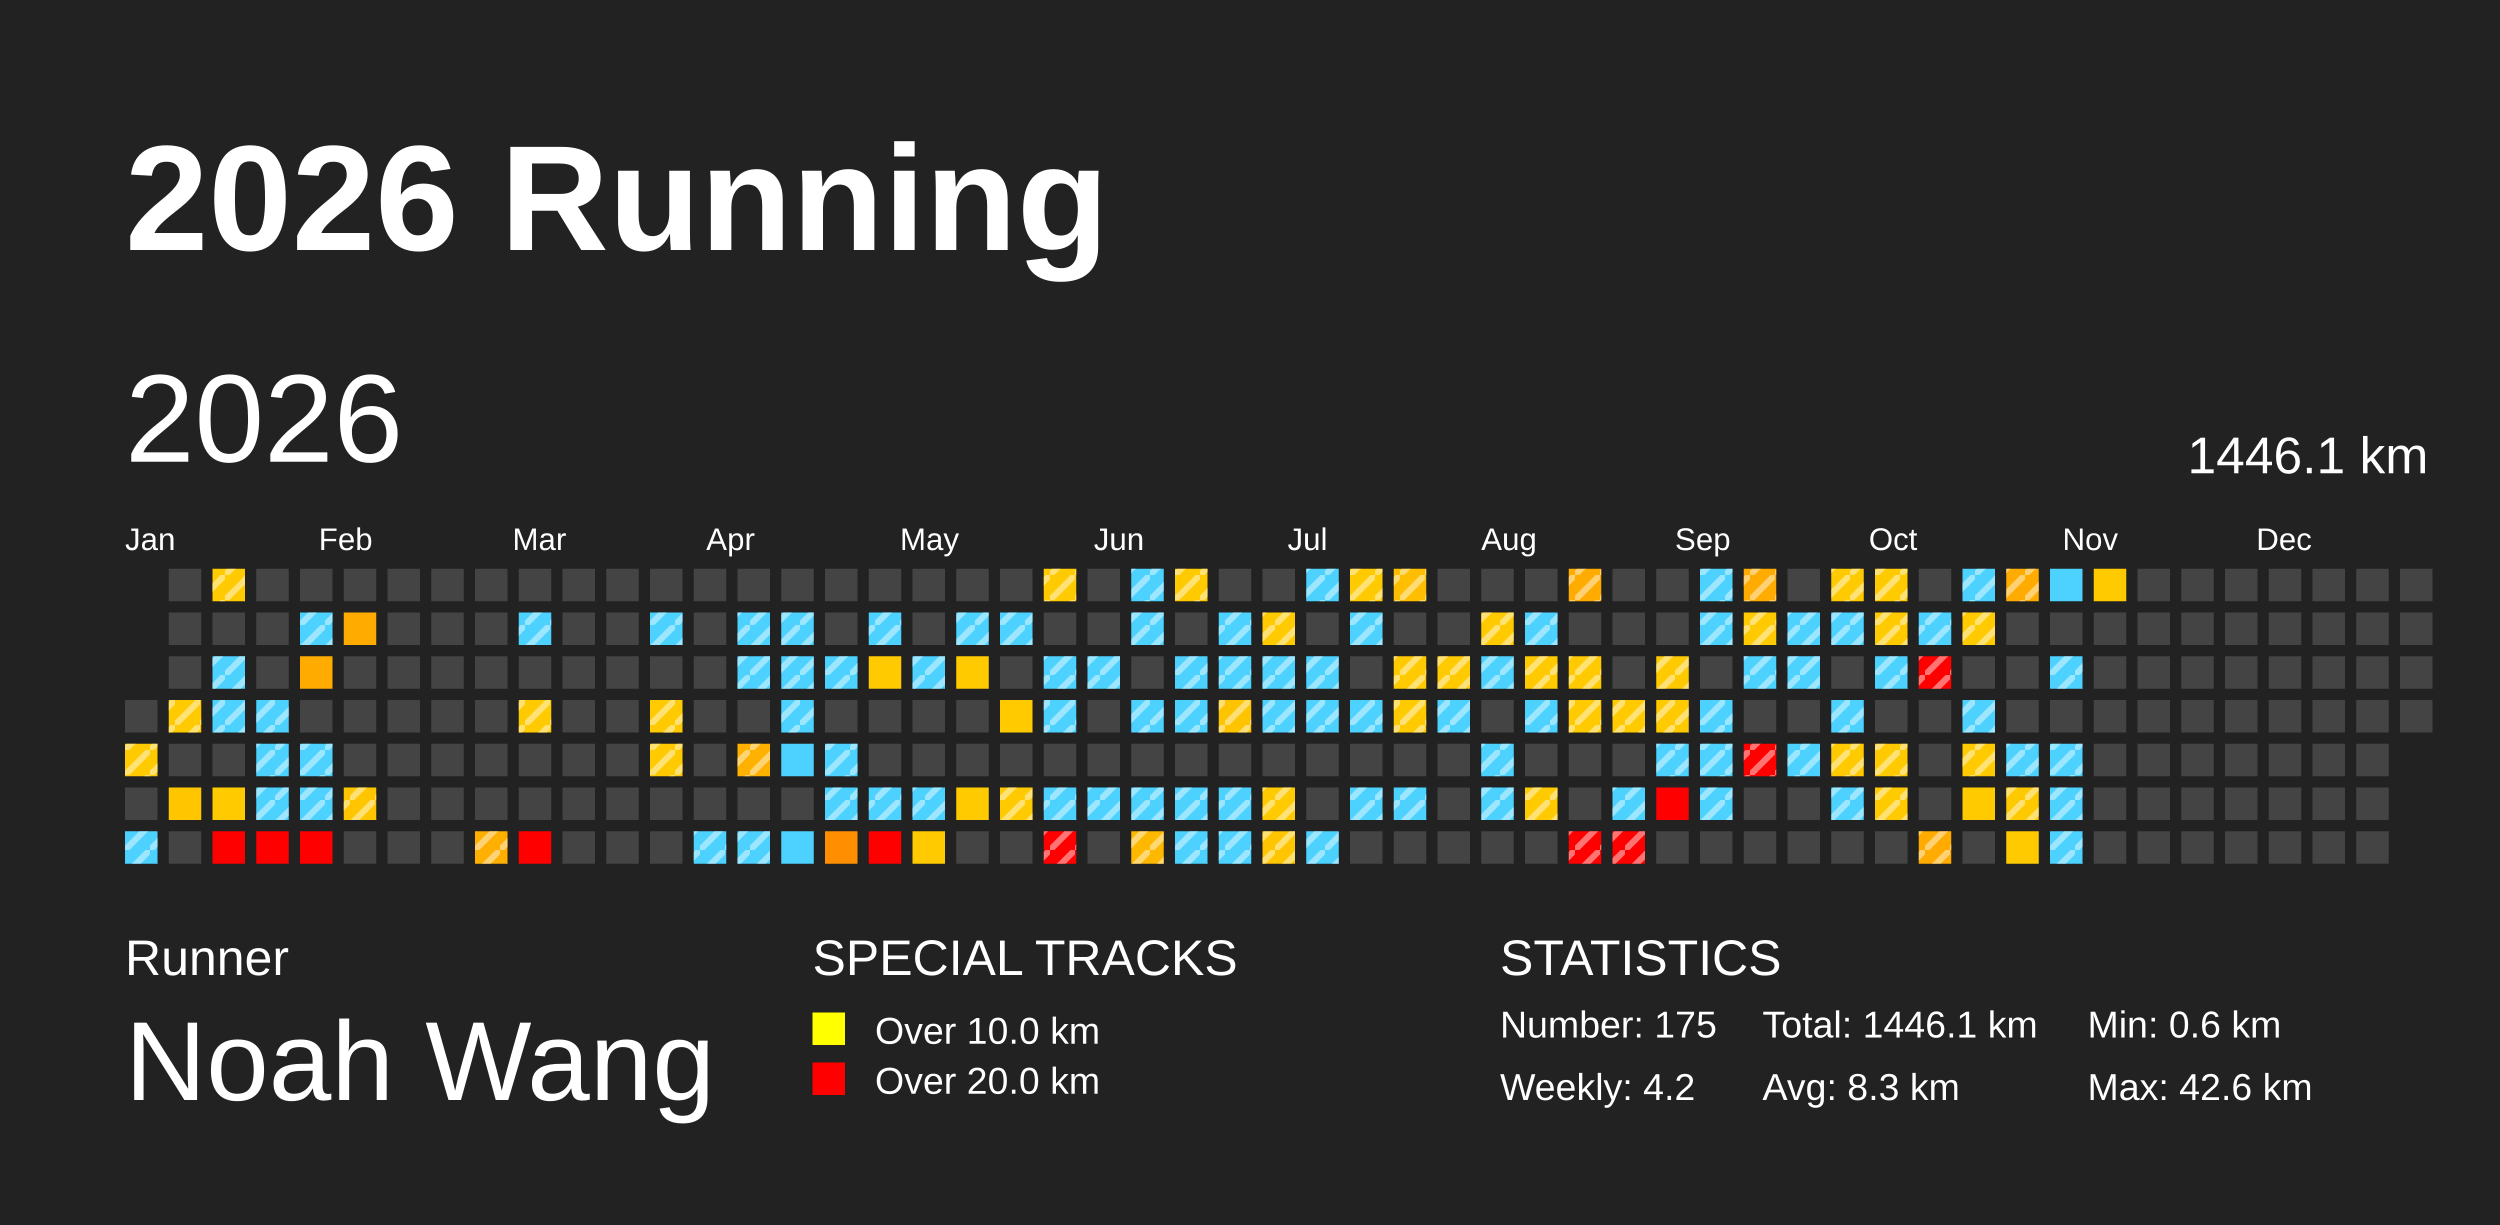
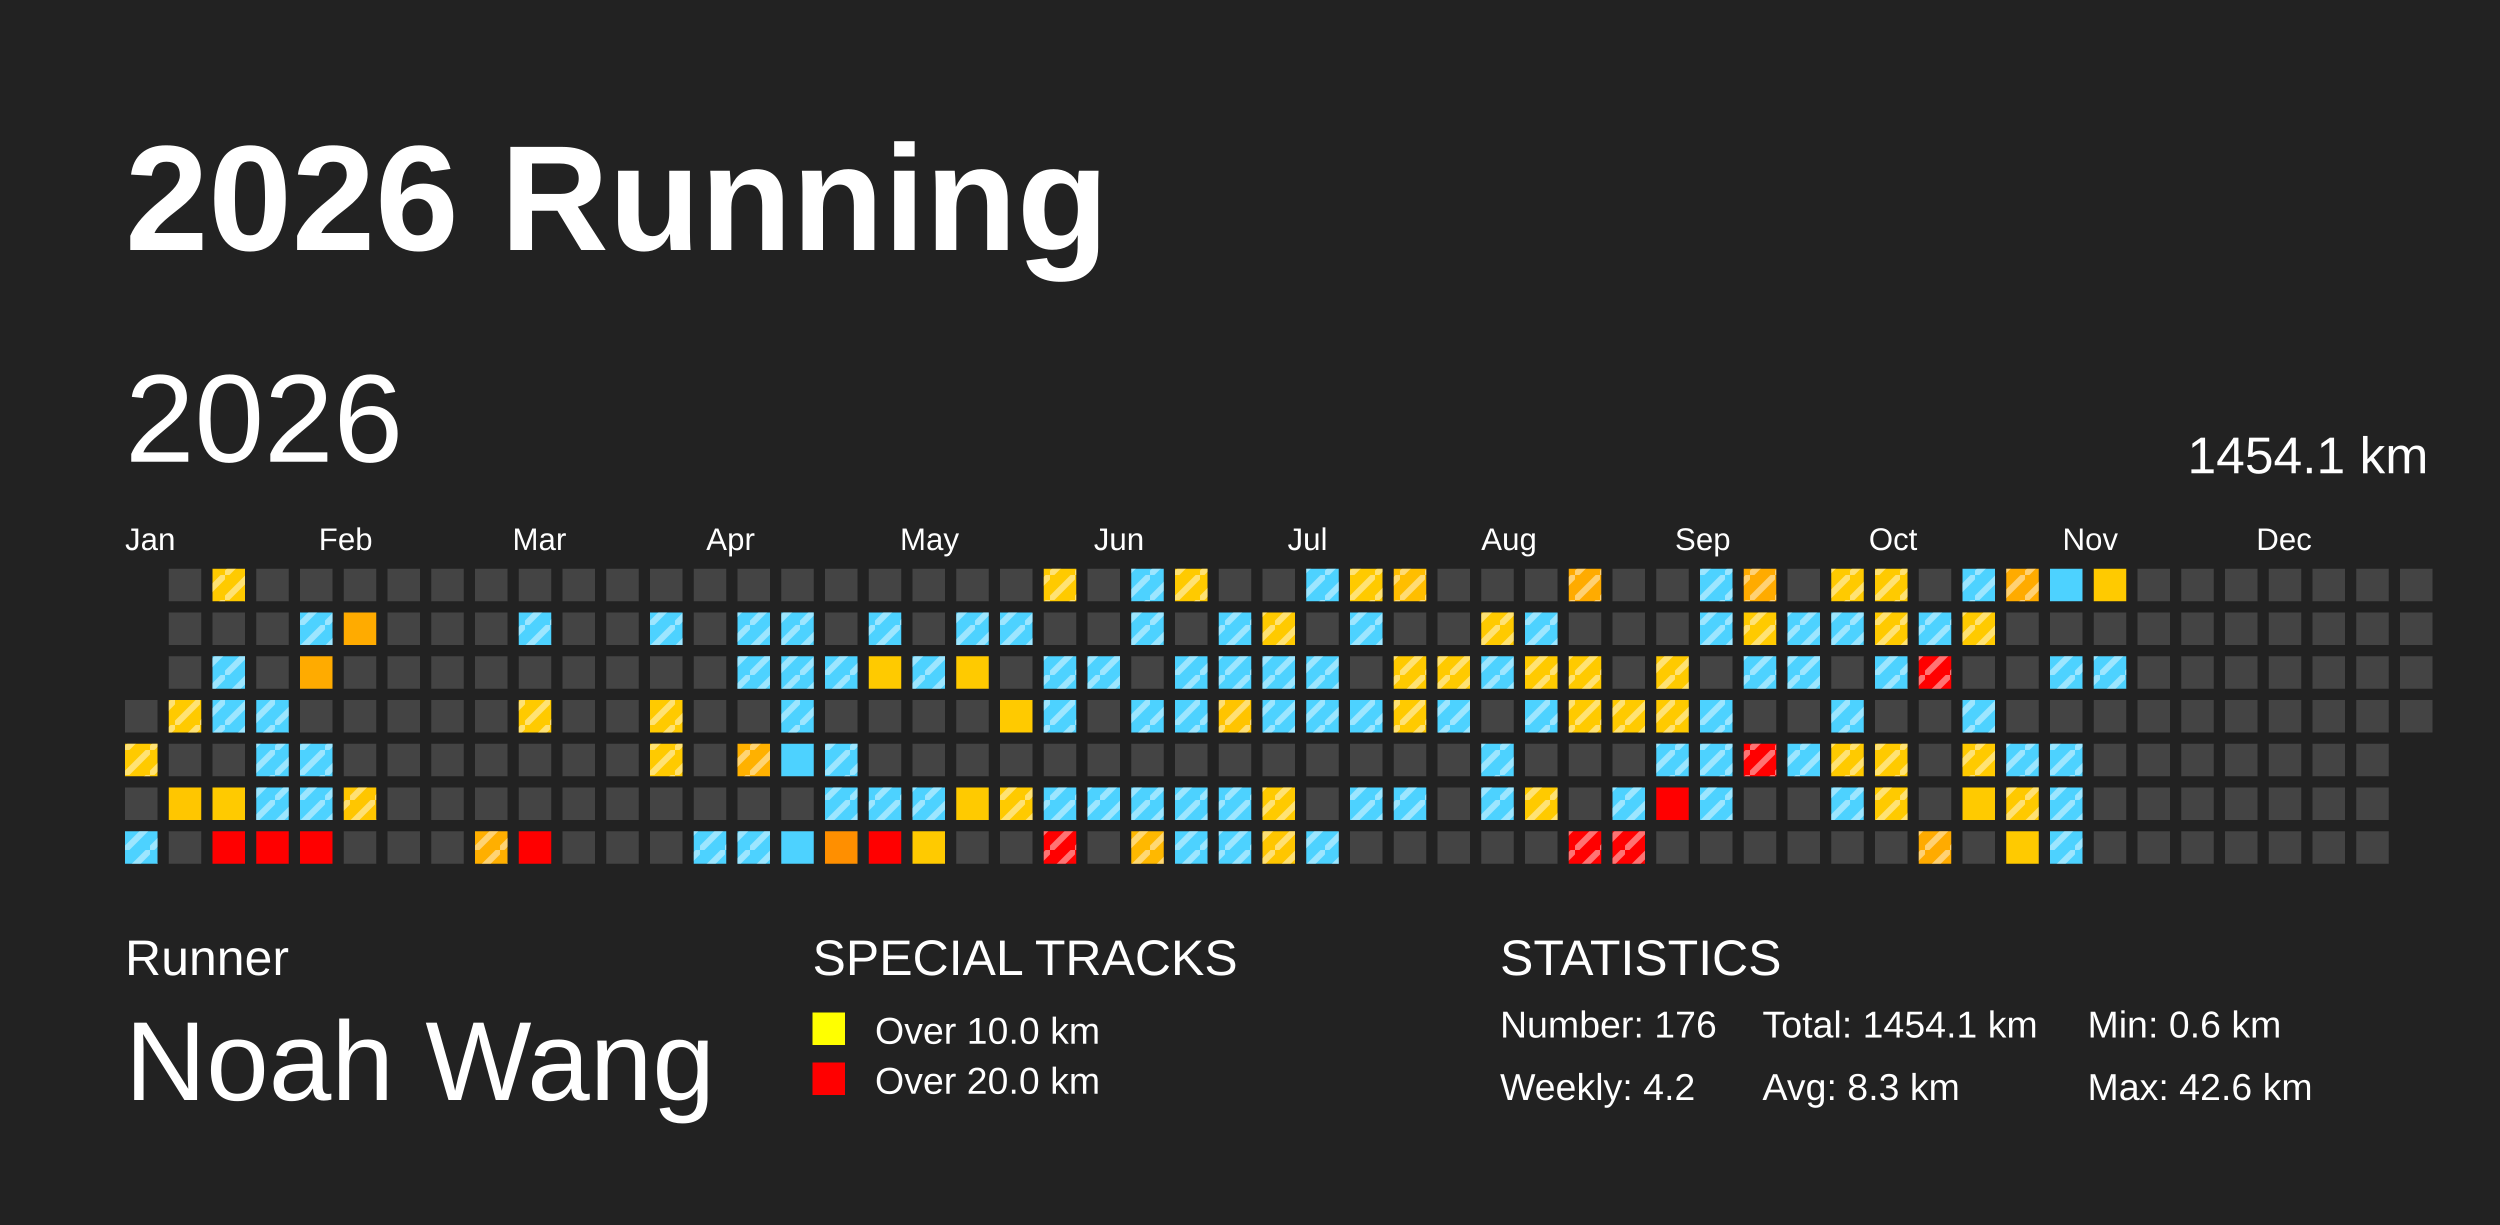
<svg xmlns="http://www.w3.org/2000/svg" baseProfile="full" height="98mm" version="1.1" viewBox="0,0,200,98" width="200mm">
  <defs>
    <pattern height="2" id="indoor-stripe" patternUnits="userSpaceOnUse" width="2">
      <line stroke="white" stroke-opacity="0.45" stroke-width="0.5" x1="0" x2="2" y1="2" y2="0" />
    </pattern>
  </defs>
  <rect fill="#222222" height="98" width="200" x="0" y="0" />
  <text fill="#FFFFFF" style="font-size:12px; font-family:Arial; font-weight:bold;" x="10" y="20">2026 Running</text>
  <text fill="#FFFFFF" style="font-size:4px; font-family:Arial" x="10" y="78">Runner</text>
  <text fill="#FFFFFF" style="font-size:9px; font-family:Arial" x="10" y="88">Noah Wang</text>
  <text fill="#FFFFFF" style="font-size:4px; font-family:Arial" x="65" y="78">SPECIAL TRACKS</text>
  <rect fill="yellow" height="2.6" width="2.6" x="65" y="81" />
  <text fill="#FFFFFF" style="font-size:3px; font-family:Arial" x="70" y="83.5">Over 10.0 km</text>
  <rect fill="red" height="2.6" width="2.6" x="65" y="85" />
  <text fill="#FFFFFF" style="font-size:3px; font-family:Arial" x="70" y="87.5">Over 20.0 km</text>
  <text fill="#FFFFFF" style="font-size:4px; font-family:Arial" x="120" y="78">STATISTICS</text>
-   <text fill="#FFFFFF" style="font-size:3px; font-family:Arial" x="120" y="83">Number: 175</text>
+   <text fill="#FFFFFF" style="font-size:3px; font-family:Arial" x="120" y="83">Number: 176</text>
  <text fill="#FFFFFF" style="font-size:3px; font-family:Arial" x="120" y="88">Weekly: 4.2</text>
-   <text fill="#FFFFFF" style="font-size:3px; font-family:Arial" x="141" y="83">Total: 1446.1 km</text>
+   <text fill="#FFFFFF" style="font-size:3px; font-family:Arial" x="141" y="83">Total: 1454.1 km</text>
  <text fill="#FFFFFF" style="font-size:3px; font-family:Arial" x="141" y="88">Avg: 8.3 km</text>
  <text fill="#FFFFFF" style="font-size:3px; font-family:Arial" x="167" y="83">Min: 0.6 km</text>
  <text fill="#FFFFFF" style="font-size:3px; font-family:Arial" x="167" y="88">Max: 42.6 km</text>
  <text dominant-baseline="hanging" fill="#FFFFFF" style="font-size:10.0px; font-family:Arial;" x="10" y="30">2026</text>
-   <text dominant-baseline="hanging" fill="#FFFFFF" style="font-size:4.125px; font-family:Arial;" x="175" y="35">1446.1 km</text>
+   <text dominant-baseline="hanging" fill="#FFFFFF" style="font-size:4.125px; font-family:Arial;" x="175" y="35">1454.1 km</text>
  <text fill="#FFFFFF" style="font-size:2.5px; font-family:Arial" x="10.0" y="44">Jan</text>
  <text fill="#FFFFFF" style="font-size:2.5px; font-family:Arial" x="25.5" y="44">Feb</text>
  <text fill="#FFFFFF" style="font-size:2.5px; font-family:Arial" x="41.0" y="44">Mar</text>
  <text fill="#FFFFFF" style="font-size:2.5px; font-family:Arial" x="56.5" y="44">Apr</text>
  <text fill="#FFFFFF" style="font-size:2.5px; font-family:Arial" x="72.0" y="44">May</text>
  <text fill="#FFFFFF" style="font-size:2.5px; font-family:Arial" x="87.5" y="44">Jun</text>
  <text fill="#FFFFFF" style="font-size:2.5px; font-family:Arial" x="103.0" y="44">Jul</text>
  <text fill="#FFFFFF" style="font-size:2.5px; font-family:Arial" x="118.5" y="44">Aug</text>
  <text fill="#FFFFFF" style="font-size:2.5px; font-family:Arial" x="134.0" y="44">Sep</text>
  <text fill="#FFFFFF" style="font-size:2.5px; font-family:Arial" x="149.5" y="44">Oct</text>
  <text fill="#FFFFFF" style="font-size:2.5px; font-family:Arial" x="165.0" y="44">Nov</text>
  <text fill="#FFFFFF" style="font-size:2.5px; font-family:Arial" x="180.5" y="44">Dec</text>
  <rect fill="#444444" height="2.6" width="2.6" x="10.0" y="56.0" />
  <rect fill="#ffca00" height="2.6" width="2.6" x="10.0" y="59.5" />
  <rect fill="url(#indoor-stripe)" height="2.6" style="pointer-events: none;" width="2.6" x="10.0" y="59.5" />
  <rect fill="#444444" height="2.6" width="2.6" x="10.0" y="63.0" />
  <rect fill="#4dd2ff" height="2.6" width="2.6" x="10.0" y="66.5" />
  <rect fill="url(#indoor-stripe)" height="2.6" style="pointer-events: none;" width="2.6" x="10.0" y="66.5" />
  <rect fill="#444444" height="2.6" width="2.6" x="13.5" y="45.5" />
  <rect fill="#444444" height="2.6" width="2.6" x="13.5" y="49.0" />
  <rect fill="#444444" height="2.6" width="2.6" x="13.5" y="52.5" />
  <rect fill="#ffca00" height="2.6" width="2.6" x="13.5" y="56.0" />
  <rect fill="url(#indoor-stripe)" height="2.6" style="pointer-events: none;" width="2.6" x="13.5" y="56.0" />
  <rect fill="#444444" height="2.6" width="2.6" x="13.5" y="59.5" />
  <rect fill="#ffc600" height="2.6" width="2.6" x="13.5" y="63.0" />
  <rect fill="#444444" height="2.6" width="2.6" x="13.5" y="66.5" />
  <rect fill="#ffca00" height="2.6" width="2.6" x="17.0" y="45.5" />
  <rect fill="url(#indoor-stripe)" height="2.6" style="pointer-events: none;" width="2.6" x="17.0" y="45.5" />
  <rect fill="#444444" height="2.6" width="2.6" x="17.0" y="49.0" />
  <rect fill="#4dd2ff" height="2.6" width="2.6" x="17.0" y="52.5" />
  <rect fill="url(#indoor-stripe)" height="2.6" style="pointer-events: none;" width="2.6" x="17.0" y="52.5" />
  <rect fill="#4dd2ff" height="2.6" width="2.6" x="17.0" y="56.0" />
  <rect fill="url(#indoor-stripe)" height="2.6" style="pointer-events: none;" width="2.6" x="17.0" y="56.0" />
  <rect fill="#444444" height="2.6" width="2.6" x="17.0" y="59.5" />
  <rect fill="#ffca00" height="2.6" width="2.6" x="17.0" y="63.0" />
  <rect fill="red" height="2.6" width="2.6" x="17.0" y="66.5" />
  <rect fill="#444444" height="2.6" width="2.6" x="20.5" y="45.5" />
  <rect fill="#444444" height="2.6" width="2.6" x="20.5" y="49.0" />
  <rect fill="#444444" height="2.6" width="2.6" x="20.5" y="52.5" />
  <rect fill="#4dd2ff" height="2.6" width="2.6" x="20.5" y="56.0" />
  <rect fill="url(#indoor-stripe)" height="2.6" style="pointer-events: none;" width="2.6" x="20.5" y="56.0" />
  <rect fill="#4dd2ff" height="2.6" width="2.6" x="20.5" y="59.5" />
  <rect fill="url(#indoor-stripe)" height="2.6" style="pointer-events: none;" width="2.6" x="20.5" y="59.5" />
  <rect fill="#4dd2ff" height="2.6" width="2.6" x="20.5" y="63.0" />
  <rect fill="url(#indoor-stripe)" height="2.6" style="pointer-events: none;" width="2.6" x="20.5" y="63.0" />
  <rect fill="red" height="2.6" width="2.6" x="20.5" y="66.5" />
  <rect fill="#444444" height="2.6" width="2.6" x="24.0" y="45.5" />
  <rect fill="#4dd2ff" height="2.6" width="2.6" x="24.0" y="49.0" />
  <rect fill="url(#indoor-stripe)" height="2.6" style="pointer-events: none;" width="2.6" x="24.0" y="49.0" />
  <rect fill="#ffab00" height="2.6" width="2.6" x="24.0" y="52.5" />
  <rect fill="#444444" height="2.6" width="2.6" x="24.0" y="56.0" />
  <rect fill="#4dd2ff" height="2.6" width="2.6" x="24.0" y="59.5" />
  <rect fill="url(#indoor-stripe)" height="2.6" style="pointer-events: none;" width="2.6" x="24.0" y="59.5" />
  <rect fill="#4dd2ff" height="2.6" width="2.6" x="24.0" y="63.0" />
  <rect fill="url(#indoor-stripe)" height="2.6" style="pointer-events: none;" width="2.6" x="24.0" y="63.0" />
  <rect fill="red" height="2.6" width="2.6" x="24.0" y="66.5" />
  <rect fill="#444444" height="2.6" width="2.6" x="27.5" y="45.5" />
  <rect fill="#ffab00" height="2.6" width="2.6" x="27.5" y="49.0" />
  <rect fill="#444444" height="2.6" width="2.6" x="27.5" y="52.5" />
  <rect fill="#444444" height="2.6" width="2.6" x="27.5" y="56.0" />
  <rect fill="#444444" height="2.6" width="2.6" x="27.5" y="59.5" />
  <rect fill="#ffc600" height="2.6" width="2.6" x="27.5" y="63.0" />
  <rect fill="url(#indoor-stripe)" height="2.6" style="pointer-events: none;" width="2.6" x="27.5" y="63.0" />
  <rect fill="#444444" height="2.6" width="2.6" x="27.5" y="66.5" />
  <rect fill="#444444" height="2.6" width="2.6" x="31.0" y="45.5" />
  <rect fill="#444444" height="2.6" width="2.6" x="31.0" y="49.0" />
  <rect fill="#444444" height="2.6" width="2.6" x="31.0" y="52.5" />
  <rect fill="#444444" height="2.6" width="2.6" x="31.0" y="56.0" />
  <rect fill="#444444" height="2.6" width="2.6" x="31.0" y="59.5" />
  <rect fill="#444444" height="2.6" width="2.6" x="31.0" y="63.0" />
  <rect fill="#444444" height="2.6" width="2.6" x="31.0" y="66.5" />
  <rect fill="#444444" height="2.6" width="2.6" x="34.5" y="45.5" />
  <rect fill="#444444" height="2.6" width="2.6" x="34.5" y="49.0" />
  <rect fill="#444444" height="2.6" width="2.6" x="34.5" y="52.5" />
  <rect fill="#444444" height="2.6" width="2.6" x="34.5" y="56.0" />
  <rect fill="#444444" height="2.6" width="2.6" x="34.5" y="59.5" />
  <rect fill="#444444" height="2.6" width="2.6" x="34.5" y="63.0" />
  <rect fill="#444444" height="2.6" width="2.6" x="34.5" y="66.5" />
  <rect fill="#444444" height="2.6" width="2.6" x="38.0" y="45.5" />
  <rect fill="#444444" height="2.6" width="2.6" x="38.0" y="49.0" />
  <rect fill="#444444" height="2.6" width="2.6" x="38.0" y="52.5" />
  <rect fill="#444444" height="2.6" width="2.6" x="38.0" y="56.0" />
  <rect fill="#444444" height="2.6" width="2.6" x="38.0" y="59.5" />
  <rect fill="#444444" height="2.6" width="2.6" x="38.0" y="63.0" />
  <rect fill="#ffaf00" height="2.6" width="2.6" x="38.0" y="66.5" />
  <rect fill="url(#indoor-stripe)" height="2.6" style="pointer-events: none;" width="2.6" x="38.0" y="66.5" />
  <rect fill="#444444" height="2.6" width="2.6" x="41.5" y="45.5" />
  <rect fill="#4dd2ff" height="2.6" width="2.6" x="41.5" y="49.0" />
  <rect fill="url(#indoor-stripe)" height="2.6" style="pointer-events: none;" width="2.6" x="41.5" y="49.0" />
  <rect fill="#444444" height="2.6" width="2.6" x="41.5" y="52.5" />
  <rect fill="#ffca00" height="2.6" width="2.6" x="41.5" y="56.0" />
  <rect fill="url(#indoor-stripe)" height="2.6" style="pointer-events: none;" width="2.6" x="41.5" y="56.0" />
  <rect fill="#444444" height="2.6" width="2.6" x="41.5" y="59.5" />
  <rect fill="#444444" height="2.6" width="2.6" x="41.5" y="63.0" />
  <rect fill="red" height="2.6" width="2.6" x="41.5" y="66.5" />
  <rect fill="#444444" height="2.6" width="2.6" x="45.0" y="45.5" />
  <rect fill="#444444" height="2.6" width="2.6" x="45.0" y="49.0" />
  <rect fill="#444444" height="2.6" width="2.6" x="45.0" y="52.5" />
  <rect fill="#444444" height="2.6" width="2.6" x="45.0" y="56.0" />
  <rect fill="#444444" height="2.6" width="2.6" x="45.0" y="59.5" />
  <rect fill="#444444" height="2.6" width="2.6" x="45.0" y="63.0" />
  <rect fill="#444444" height="2.6" width="2.6" x="45.0" y="66.5" />
  <rect fill="#444444" height="2.6" width="2.6" x="48.5" y="45.5" />
  <rect fill="#444444" height="2.6" width="2.6" x="48.5" y="49.0" />
  <rect fill="#444444" height="2.6" width="2.6" x="48.5" y="52.5" />
  <rect fill="#444444" height="2.6" width="2.6" x="48.5" y="56.0" />
  <rect fill="#444444" height="2.6" width="2.6" x="48.5" y="59.5" />
  <rect fill="#444444" height="2.6" width="2.6" x="48.5" y="63.0" />
  <rect fill="#444444" height="2.6" width="2.6" x="48.5" y="66.5" />
  <rect fill="#444444" height="2.6" width="2.6" x="52.0" y="45.5" />
  <rect fill="#4dd2ff" height="2.6" width="2.6" x="52.0" y="49.0" />
  <rect fill="url(#indoor-stripe)" height="2.6" style="pointer-events: none;" width="2.6" x="52.0" y="49.0" />
  <rect fill="#444444" height="2.6" width="2.6" x="52.0" y="52.5" />
  <rect fill="#ffca00" height="2.6" width="2.6" x="52.0" y="56.0" />
  <rect fill="url(#indoor-stripe)" height="2.6" style="pointer-events: none;" width="2.6" x="52.0" y="56.0" />
  <rect fill="#ffca00" height="2.6" width="2.6" x="52.0" y="59.5" />
  <rect fill="url(#indoor-stripe)" height="2.6" style="pointer-events: none;" width="2.6" x="52.0" y="59.5" />
  <rect fill="#444444" height="2.6" width="2.6" x="52.0" y="63.0" />
  <rect fill="#444444" height="2.6" width="2.6" x="52.0" y="66.5" />
  <rect fill="#444444" height="2.6" width="2.6" x="55.5" y="45.5" />
  <rect fill="#444444" height="2.6" width="2.6" x="55.5" y="49.0" />
  <rect fill="#444444" height="2.6" width="2.6" x="55.5" y="52.5" />
  <rect fill="#444444" height="2.6" width="2.6" x="55.5" y="56.0" />
  <rect fill="#444444" height="2.6" width="2.6" x="55.5" y="59.5" />
  <rect fill="#444444" height="2.6" width="2.6" x="55.5" y="63.0" />
  <rect fill="#4dd2ff" height="2.6" width="2.6" x="55.5" y="66.5" />
  <rect fill="url(#indoor-stripe)" height="2.6" style="pointer-events: none;" width="2.6" x="55.5" y="66.5" />
  <rect fill="#444444" height="2.6" width="2.6" x="59.0" y="45.5" />
  <rect fill="#4dd2ff" height="2.6" width="2.6" x="59.0" y="49.0" />
  <rect fill="url(#indoor-stripe)" height="2.6" style="pointer-events: none;" width="2.6" x="59.0" y="49.0" />
  <rect fill="#4dd2ff" height="2.6" width="2.6" x="59.0" y="52.5" />
  <rect fill="url(#indoor-stripe)" height="2.6" style="pointer-events: none;" width="2.6" x="59.0" y="52.5" />
  <rect fill="#444444" height="2.6" width="2.6" x="59.0" y="56.0" />
  <rect fill="#ffb100" height="2.6" width="2.6" x="59.0" y="59.5" />
  <rect fill="url(#indoor-stripe)" height="2.6" style="pointer-events: none;" width="2.6" x="59.0" y="59.5" />
  <rect fill="#444444" height="2.6" width="2.6" x="59.0" y="63.0" />
  <rect fill="#4dd2ff" height="2.6" width="2.6" x="59.0" y="66.5" />
  <rect fill="url(#indoor-stripe)" height="2.6" style="pointer-events: none;" width="2.6" x="59.0" y="66.5" />
  <rect fill="#444444" height="2.6" width="2.6" x="62.5" y="45.5" />
  <rect fill="#4dd2ff" height="2.6" width="2.6" x="62.5" y="49.0" />
  <rect fill="url(#indoor-stripe)" height="2.6" style="pointer-events: none;" width="2.6" x="62.5" y="49.0" />
  <rect fill="#4dd2ff" height="2.6" width="2.6" x="62.5" y="52.5" />
  <rect fill="url(#indoor-stripe)" height="2.6" style="pointer-events: none;" width="2.6" x="62.5" y="52.5" />
  <rect fill="#4dd2ff" height="2.6" width="2.6" x="62.5" y="56.0" />
  <rect fill="url(#indoor-stripe)" height="2.6" style="pointer-events: none;" width="2.6" x="62.5" y="56.0" />
  <rect fill="#4dd2ff" height="2.6" width="2.6" x="62.5" y="59.5" />
  <rect fill="#444444" height="2.6" width="2.6" x="62.5" y="63.0" />
  <rect fill="#4dd2ff" height="2.6" width="2.6" x="62.5" y="66.5" />
  <rect fill="#444444" height="2.6" width="2.6" x="66.0" y="45.5" />
  <rect fill="#444444" height="2.6" width="2.6" x="66.0" y="49.0" />
  <rect fill="#4dd2ff" height="2.6" width="2.6" x="66.0" y="52.5" />
  <rect fill="url(#indoor-stripe)" height="2.6" style="pointer-events: none;" width="2.6" x="66.0" y="52.5" />
  <rect fill="#444444" height="2.6" width="2.6" x="66.0" y="56.0" />
  <rect fill="#4dd2ff" height="2.6" width="2.6" x="66.0" y="59.5" />
  <rect fill="url(#indoor-stripe)" height="2.6" style="pointer-events: none;" width="2.6" x="66.0" y="59.5" />
  <rect fill="#4dd2ff" height="2.6" width="2.6" x="66.0" y="63.0" />
  <rect fill="url(#indoor-stripe)" height="2.6" style="pointer-events: none;" width="2.6" x="66.0" y="63.0" />
  <rect fill="#ff8f00" height="2.6" width="2.6" x="66.0" y="66.5" />
  <rect fill="#444444" height="2.6" width="2.6" x="69.5" y="45.5" />
  <rect fill="#4dd2ff" height="2.6" width="2.6" x="69.5" y="49.0" />
  <rect fill="url(#indoor-stripe)" height="2.6" style="pointer-events: none;" width="2.6" x="69.5" y="49.0" />
  <rect fill="#ffca00" height="2.6" width="2.6" x="69.5" y="52.5" />
  <rect fill="#444444" height="2.6" width="2.6" x="69.5" y="56.0" />
  <rect fill="#444444" height="2.6" width="2.6" x="69.5" y="59.5" />
  <rect fill="#4dd2ff" height="2.6" width="2.6" x="69.5" y="63.0" />
  <rect fill="url(#indoor-stripe)" height="2.6" style="pointer-events: none;" width="2.6" x="69.5" y="63.0" />
  <rect fill="red" height="2.6" width="2.6" x="69.5" y="66.5" />
  <rect fill="#444444" height="2.6" width="2.6" x="73.0" y="45.5" />
  <rect fill="#444444" height="2.6" width="2.6" x="73.0" y="49.0" />
  <rect fill="#4dd2ff" height="2.6" width="2.6" x="73.0" y="52.5" />
  <rect fill="url(#indoor-stripe)" height="2.6" style="pointer-events: none;" width="2.6" x="73.0" y="52.5" />
  <rect fill="#444444" height="2.6" width="2.6" x="73.0" y="56.0" />
  <rect fill="#444444" height="2.6" width="2.6" x="73.0" y="59.5" />
  <rect fill="#4dd2ff" height="2.6" width="2.6" x="73.0" y="63.0" />
  <rect fill="url(#indoor-stripe)" height="2.6" style="pointer-events: none;" width="2.6" x="73.0" y="63.0" />
  <rect fill="#ffca00" height="2.6" width="2.6" x="73.0" y="66.5" />
  <rect fill="#444444" height="2.6" width="2.6" x="76.5" y="45.5" />
  <rect fill="#4dd2ff" height="2.6" width="2.6" x="76.5" y="49.0" />
  <rect fill="url(#indoor-stripe)" height="2.6" style="pointer-events: none;" width="2.6" x="76.5" y="49.0" />
  <rect fill="#ffca00" height="2.6" width="2.6" x="76.5" y="52.5" />
  <rect fill="#444444" height="2.6" width="2.6" x="76.5" y="56.0" />
  <rect fill="#444444" height="2.6" width="2.6" x="76.5" y="59.5" />
  <rect fill="#ffca00" height="2.6" width="2.6" x="76.5" y="63.0" />
  <rect fill="#444444" height="2.6" width="2.6" x="76.5" y="66.5" />
  <rect fill="#444444" height="2.6" width="2.6" x="80.0" y="45.5" />
  <rect fill="#4dd2ff" height="2.6" width="2.6" x="80.0" y="49.0" />
  <rect fill="url(#indoor-stripe)" height="2.6" style="pointer-events: none;" width="2.6" x="80.0" y="49.0" />
  <rect fill="#444444" height="2.6" width="2.6" x="80.0" y="52.5" />
  <rect fill="#ffca00" height="2.6" width="2.6" x="80.0" y="56.0" />
  <rect fill="#444444" height="2.6" width="2.6" x="80.0" y="59.5" />
  <rect fill="#ffca00" height="2.6" width="2.6" x="80.0" y="63.0" />
  <rect fill="url(#indoor-stripe)" height="2.6" style="pointer-events: none;" width="2.6" x="80.0" y="63.0" />
  <rect fill="#444444" height="2.6" width="2.6" x="80.0" y="66.5" />
  <rect fill="#ffca00" height="2.6" width="2.6" x="83.5" y="45.5" />
  <rect fill="url(#indoor-stripe)" height="2.6" style="pointer-events: none;" width="2.6" x="83.5" y="45.5" />
  <rect fill="#444444" height="2.6" width="2.6" x="83.5" y="49.0" />
  <rect fill="#4dd2ff" height="2.6" width="2.6" x="83.5" y="52.5" />
  <rect fill="url(#indoor-stripe)" height="2.6" style="pointer-events: none;" width="2.6" x="83.5" y="52.5" />
  <rect fill="#4dd2ff" height="2.6" width="2.6" x="83.5" y="56.0" />
  <rect fill="url(#indoor-stripe)" height="2.6" style="pointer-events: none;" width="2.6" x="83.5" y="56.0" />
  <rect fill="#444444" height="2.6" width="2.6" x="83.5" y="59.5" />
  <rect fill="#4dd2ff" height="2.6" width="2.6" x="83.5" y="63.0" />
  <rect fill="url(#indoor-stripe)" height="2.6" style="pointer-events: none;" width="2.6" x="83.5" y="63.0" />
  <rect fill="red" height="2.6" width="2.6" x="83.5" y="66.5" />
  <rect fill="url(#indoor-stripe)" height="2.6" style="pointer-events: none;" width="2.6" x="83.5" y="66.5" />
  <rect fill="#444444" height="2.6" width="2.6" x="87.0" y="45.5" />
  <rect fill="#444444" height="2.6" width="2.6" x="87.0" y="49.0" />
  <rect fill="#4dd2ff" height="2.6" width="2.6" x="87.0" y="52.5" />
  <rect fill="url(#indoor-stripe)" height="2.6" style="pointer-events: none;" width="2.6" x="87.0" y="52.5" />
  <rect fill="#444444" height="2.6" width="2.6" x="87.0" y="56.0" />
  <rect fill="#444444" height="2.6" width="2.6" x="87.0" y="59.5" />
  <rect fill="#4dd2ff" height="2.6" width="2.6" x="87.0" y="63.0" />
  <rect fill="url(#indoor-stripe)" height="2.6" style="pointer-events: none;" width="2.6" x="87.0" y="63.0" />
  <rect fill="#444444" height="2.6" width="2.6" x="87.0" y="66.5" />
  <rect fill="#4dd2ff" height="2.6" width="2.6" x="90.5" y="45.5" />
  <rect fill="url(#indoor-stripe)" height="2.6" style="pointer-events: none;" width="2.6" x="90.5" y="45.5" />
  <rect fill="#4dd2ff" height="2.6" width="2.6" x="90.5" y="49.0" />
  <rect fill="url(#indoor-stripe)" height="2.6" style="pointer-events: none;" width="2.6" x="90.5" y="49.0" />
  <rect fill="#444444" height="2.6" width="2.6" x="90.5" y="52.5" />
  <rect fill="#4dd2ff" height="2.6" width="2.6" x="90.5" y="56.0" />
  <rect fill="url(#indoor-stripe)" height="2.6" style="pointer-events: none;" width="2.6" x="90.5" y="56.0" />
  <rect fill="#444444" height="2.6" width="2.6" x="90.5" y="59.5" />
  <rect fill="#4dd2ff" height="2.6" width="2.6" x="90.5" y="63.0" />
  <rect fill="url(#indoor-stripe)" height="2.6" style="pointer-events: none;" width="2.6" x="90.5" y="63.0" />
  <rect fill="#ffb800" height="2.6" width="2.6" x="90.5" y="66.5" />
  <rect fill="url(#indoor-stripe)" height="2.6" style="pointer-events: none;" width="2.6" x="90.5" y="66.5" />
  <rect fill="#ffca00" height="2.6" width="2.6" x="94.0" y="45.5" />
  <rect fill="url(#indoor-stripe)" height="2.6" style="pointer-events: none;" width="2.6" x="94.0" y="45.5" />
  <rect fill="#444444" height="2.6" width="2.6" x="94.0" y="49.0" />
  <rect fill="#4dd2ff" height="2.6" width="2.6" x="94.0" y="52.5" />
  <rect fill="url(#indoor-stripe)" height="2.6" style="pointer-events: none;" width="2.6" x="94.0" y="52.5" />
  <rect fill="#4dd2ff" height="2.6" width="2.6" x="94.0" y="56.0" />
  <rect fill="url(#indoor-stripe)" height="2.6" style="pointer-events: none;" width="2.6" x="94.0" y="56.0" />
  <rect fill="#444444" height="2.6" width="2.6" x="94.0" y="59.5" />
  <rect fill="#4dd2ff" height="2.6" width="2.6" x="94.0" y="63.0" />
  <rect fill="url(#indoor-stripe)" height="2.6" style="pointer-events: none;" width="2.6" x="94.0" y="63.0" />
  <rect fill="#4dd2ff" height="2.6" width="2.6" x="94.0" y="66.5" />
  <rect fill="url(#indoor-stripe)" height="2.6" style="pointer-events: none;" width="2.6" x="94.0" y="66.5" />
  <rect fill="#444444" height="2.6" width="2.6" x="97.5" y="45.5" />
  <rect fill="#4dd2ff" height="2.6" width="2.6" x="97.5" y="49.0" />
  <rect fill="url(#indoor-stripe)" height="2.6" style="pointer-events: none;" width="2.6" x="97.5" y="49.0" />
  <rect fill="#4dd2ff" height="2.6" width="2.6" x="97.5" y="52.5" />
  <rect fill="url(#indoor-stripe)" height="2.6" style="pointer-events: none;" width="2.6" x="97.5" y="52.5" />
  <rect fill="#ffc400" height="2.6" width="2.6" x="97.5" y="56.0" />
  <rect fill="url(#indoor-stripe)" height="2.6" style="pointer-events: none;" width="2.6" x="97.5" y="56.0" />
  <rect fill="#444444" height="2.6" width="2.6" x="97.5" y="59.5" />
  <rect fill="#4dd2ff" height="2.6" width="2.6" x="97.5" y="63.0" />
  <rect fill="url(#indoor-stripe)" height="2.6" style="pointer-events: none;" width="2.6" x="97.5" y="63.0" />
  <rect fill="#4dd2ff" height="2.6" width="2.6" x="97.5" y="66.5" />
  <rect fill="url(#indoor-stripe)" height="2.6" style="pointer-events: none;" width="2.6" x="97.5" y="66.5" />
  <rect fill="#444444" height="2.6" width="2.6" x="101.0" y="45.5" />
  <rect fill="#ffca00" height="2.6" width="2.6" x="101.0" y="49.0" />
  <rect fill="url(#indoor-stripe)" height="2.6" style="pointer-events: none;" width="2.6" x="101.0" y="49.0" />
  <rect fill="#4dd2ff" height="2.6" width="2.6" x="101.0" y="52.5" />
  <rect fill="url(#indoor-stripe)" height="2.6" style="pointer-events: none;" width="2.6" x="101.0" y="52.5" />
  <rect fill="#4dd2ff" height="2.6" width="2.6" x="101.0" y="56.0" />
  <rect fill="url(#indoor-stripe)" height="2.6" style="pointer-events: none;" width="2.6" x="101.0" y="56.0" />
  <rect fill="#444444" height="2.6" width="2.6" x="101.0" y="59.5" />
  <rect fill="#ffca00" height="2.6" width="2.6" x="101.0" y="63.0" />
  <rect fill="url(#indoor-stripe)" height="2.6" style="pointer-events: none;" width="2.6" x="101.0" y="63.0" />
  <rect fill="#ffc600" height="2.6" width="2.6" x="101.0" y="66.5" />
  <rect fill="url(#indoor-stripe)" height="2.6" style="pointer-events: none;" width="2.6" x="101.0" y="66.5" />
  <rect fill="#4dd2ff" height="2.6" width="2.6" x="104.5" y="45.5" />
  <rect fill="url(#indoor-stripe)" height="2.6" style="pointer-events: none;" width="2.6" x="104.5" y="45.5" />
  <rect fill="#444444" height="2.6" width="2.6" x="104.5" y="49.0" />
  <rect fill="#4dd2ff" height="2.6" width="2.6" x="104.5" y="52.5" />
  <rect fill="url(#indoor-stripe)" height="2.6" style="pointer-events: none;" width="2.6" x="104.5" y="52.5" />
  <rect fill="#4dd2ff" height="2.6" width="2.6" x="104.5" y="56.0" />
  <rect fill="url(#indoor-stripe)" height="2.6" style="pointer-events: none;" width="2.6" x="104.5" y="56.0" />
  <rect fill="#444444" height="2.6" width="2.6" x="104.5" y="59.5" />
  <rect fill="#444444" height="2.6" width="2.6" x="104.5" y="63.0" />
  <rect fill="#4dd2ff" height="2.6" width="2.6" x="104.5" y="66.5" />
  <rect fill="url(#indoor-stripe)" height="2.6" style="pointer-events: none;" width="2.6" x="104.5" y="66.5" />
  <rect fill="#ffca00" height="2.6" width="2.6" x="108.0" y="45.5" />
  <rect fill="url(#indoor-stripe)" height="2.6" style="pointer-events: none;" width="2.6" x="108.0" y="45.5" />
  <rect fill="#4dd2ff" height="2.6" width="2.6" x="108.0" y="49.0" />
  <rect fill="url(#indoor-stripe)" height="2.6" style="pointer-events: none;" width="2.6" x="108.0" y="49.0" />
  <rect fill="#444444" height="2.6" width="2.6" x="108.0" y="52.5" />
  <rect fill="#4dd2ff" height="2.6" width="2.6" x="108.0" y="56.0" />
  <rect fill="url(#indoor-stripe)" height="2.6" style="pointer-events: none;" width="2.6" x="108.0" y="56.0" />
  <rect fill="#444444" height="2.6" width="2.6" x="108.0" y="59.5" />
  <rect fill="#4dd2ff" height="2.6" width="2.6" x="108.0" y="63.0" />
  <rect fill="url(#indoor-stripe)" height="2.6" style="pointer-events: none;" width="2.6" x="108.0" y="63.0" />
  <rect fill="#444444" height="2.6" width="2.6" x="108.0" y="66.5" />
  <rect fill="#ffbe00" height="2.6" width="2.6" x="111.5" y="45.5" />
  <rect fill="url(#indoor-stripe)" height="2.6" style="pointer-events: none;" width="2.6" x="111.5" y="45.5" />
  <rect fill="#444444" height="2.6" width="2.6" x="111.5" y="49.0" />
  <rect fill="#ffca00" height="2.6" width="2.6" x="111.5" y="52.5" />
  <rect fill="url(#indoor-stripe)" height="2.6" style="pointer-events: none;" width="2.6" x="111.5" y="52.5" />
  <rect fill="#ffca00" height="2.6" width="2.6" x="111.5" y="56.0" />
  <rect fill="url(#indoor-stripe)" height="2.6" style="pointer-events: none;" width="2.6" x="111.5" y="56.0" />
  <rect fill="#444444" height="2.6" width="2.6" x="111.5" y="59.5" />
  <rect fill="#4dd2ff" height="2.6" width="2.6" x="111.5" y="63.0" />
  <rect fill="url(#indoor-stripe)" height="2.6" style="pointer-events: none;" width="2.6" x="111.5" y="63.0" />
  <rect fill="#444444" height="2.6" width="2.6" x="111.5" y="66.5" />
  <rect fill="#444444" height="2.6" width="2.6" x="115.0" y="45.5" />
  <rect fill="#444444" height="2.6" width="2.6" x="115.0" y="49.0" />
  <rect fill="#ffca00" height="2.6" width="2.6" x="115.0" y="52.5" />
  <rect fill="url(#indoor-stripe)" height="2.6" style="pointer-events: none;" width="2.6" x="115.0" y="52.5" />
  <rect fill="#4dd2ff" height="2.6" width="2.6" x="115.0" y="56.0" />
  <rect fill="url(#indoor-stripe)" height="2.6" style="pointer-events: none;" width="2.6" x="115.0" y="56.0" />
  <rect fill="#444444" height="2.6" width="2.6" x="115.0" y="59.5" />
  <rect fill="#444444" height="2.6" width="2.6" x="115.0" y="63.0" />
  <rect fill="#444444" height="2.6" width="2.6" x="115.0" y="66.5" />
  <rect fill="#444444" height="2.6" width="2.6" x="118.5" y="45.5" />
  <rect fill="#ffca00" height="2.6" width="2.6" x="118.5" y="49.0" />
  <rect fill="url(#indoor-stripe)" height="2.6" style="pointer-events: none;" width="2.6" x="118.5" y="49.0" />
  <rect fill="#4dd2ff" height="2.6" width="2.6" x="118.5" y="52.5" />
  <rect fill="url(#indoor-stripe)" height="2.6" style="pointer-events: none;" width="2.6" x="118.5" y="52.5" />
  <rect fill="#444444" height="2.6" width="2.6" x="118.5" y="56.0" />
  <rect fill="#4dd2ff" height="2.6" width="2.6" x="118.5" y="59.5" />
  <rect fill="url(#indoor-stripe)" height="2.6" style="pointer-events: none;" width="2.6" x="118.5" y="59.5" />
  <rect fill="#4dd2ff" height="2.6" width="2.6" x="118.5" y="63.0" />
  <rect fill="url(#indoor-stripe)" height="2.6" style="pointer-events: none;" width="2.6" x="118.5" y="63.0" />
  <rect fill="#444444" height="2.6" width="2.6" x="118.5" y="66.5" />
  <rect fill="#444444" height="2.6" width="2.6" x="122.0" y="45.5" />
  <rect fill="#4dd2ff" height="2.6" width="2.6" x="122.0" y="49.0" />
  <rect fill="url(#indoor-stripe)" height="2.6" style="pointer-events: none;" width="2.6" x="122.0" y="49.0" />
  <rect fill="#ffca00" height="2.6" width="2.6" x="122.0" y="52.5" />
  <rect fill="url(#indoor-stripe)" height="2.6" style="pointer-events: none;" width="2.6" x="122.0" y="52.5" />
  <rect fill="#4dd2ff" height="2.6" width="2.6" x="122.0" y="56.0" />
  <rect fill="url(#indoor-stripe)" height="2.6" style="pointer-events: none;" width="2.6" x="122.0" y="56.0" />
  <rect fill="#444444" height="2.6" width="2.6" x="122.0" y="59.5" />
  <rect fill="#ffca00" height="2.6" width="2.6" x="122.0" y="63.0" />
  <rect fill="url(#indoor-stripe)" height="2.6" style="pointer-events: none;" width="2.6" x="122.0" y="63.0" />
  <rect fill="#444444" height="2.6" width="2.6" x="122.0" y="66.5" />
  <rect fill="#ffab00" height="2.6" width="2.6" x="125.5" y="45.5" />
  <rect fill="url(#indoor-stripe)" height="2.6" style="pointer-events: none;" width="2.6" x="125.5" y="45.5" />
  <rect fill="#444444" height="2.6" width="2.6" x="125.5" y="49.0" />
  <rect fill="#ffca00" height="2.6" width="2.6" x="125.5" y="52.5" />
  <rect fill="url(#indoor-stripe)" height="2.6" style="pointer-events: none;" width="2.6" x="125.5" y="52.5" />
  <rect fill="#ffca00" height="2.6" width="2.6" x="125.5" y="56.0" />
  <rect fill="url(#indoor-stripe)" height="2.6" style="pointer-events: none;" width="2.6" x="125.5" y="56.0" />
  <rect fill="#444444" height="2.6" width="2.6" x="125.5" y="59.5" />
  <rect fill="#444444" height="2.6" width="2.6" x="125.5" y="63.0" />
  <rect fill="red" height="2.6" width="2.6" x="125.5" y="66.5" />
  <rect fill="url(#indoor-stripe)" height="2.6" style="pointer-events: none;" width="2.6" x="125.5" y="66.5" />
  <rect fill="#444444" height="2.6" width="2.6" x="129.0" y="45.5" />
  <rect fill="#444444" height="2.6" width="2.6" x="129.0" y="49.0" />
  <rect fill="#444444" height="2.6" width="2.6" x="129.0" y="52.5" />
  <rect fill="#ffca00" height="2.6" width="2.6" x="129.0" y="56.0" />
  <rect fill="url(#indoor-stripe)" height="2.6" style="pointer-events: none;" width="2.6" x="129.0" y="56.0" />
  <rect fill="#444444" height="2.6" width="2.6" x="129.0" y="59.5" />
  <rect fill="#4dd2ff" height="2.6" width="2.6" x="129.0" y="63.0" />
  <rect fill="url(#indoor-stripe)" height="2.6" style="pointer-events: none;" width="2.6" x="129.0" y="63.0" />
  <rect fill="red" height="2.6" width="2.6" x="129.0" y="66.5" />
  <rect fill="url(#indoor-stripe)" height="2.6" style="pointer-events: none;" width="2.6" x="129.0" y="66.5" />
  <rect fill="#444444" height="2.6" width="2.6" x="132.5" y="45.5" />
  <rect fill="#444444" height="2.6" width="2.6" x="132.5" y="49.0" />
  <rect fill="#ffca00" height="2.6" width="2.6" x="132.5" y="52.5" />
  <rect fill="url(#indoor-stripe)" height="2.6" style="pointer-events: none;" width="2.6" x="132.5" y="52.5" />
  <rect fill="#ffca00" height="2.6" width="2.6" x="132.5" y="56.0" />
  <rect fill="url(#indoor-stripe)" height="2.6" style="pointer-events: none;" width="2.6" x="132.5" y="56.0" />
  <rect fill="#4dd2ff" height="2.6" width="2.6" x="132.5" y="59.5" />
  <rect fill="url(#indoor-stripe)" height="2.6" style="pointer-events: none;" width="2.6" x="132.5" y="59.5" />
  <rect fill="red" height="2.6" width="2.6" x="132.5" y="63.0" />
  <rect fill="#444444" height="2.6" width="2.6" x="132.5" y="66.5" />
  <rect fill="#4dd2ff" height="2.6" width="2.6" x="136.0" y="45.5" />
  <rect fill="url(#indoor-stripe)" height="2.6" style="pointer-events: none;" width="2.6" x="136.0" y="45.5" />
  <rect fill="#4dd2ff" height="2.6" width="2.6" x="136.0" y="49.0" />
  <rect fill="url(#indoor-stripe)" height="2.6" style="pointer-events: none;" width="2.6" x="136.0" y="49.0" />
  <rect fill="#444444" height="2.6" width="2.6" x="136.0" y="52.5" />
  <rect fill="#4dd2ff" height="2.6" width="2.6" x="136.0" y="56.0" />
  <rect fill="url(#indoor-stripe)" height="2.6" style="pointer-events: none;" width="2.6" x="136.0" y="56.0" />
  <rect fill="#4dd2ff" height="2.6" width="2.6" x="136.0" y="59.5" />
  <rect fill="url(#indoor-stripe)" height="2.6" style="pointer-events: none;" width="2.6" x="136.0" y="59.5" />
  <rect fill="#4dd2ff" height="2.6" width="2.6" x="136.0" y="63.0" />
  <rect fill="url(#indoor-stripe)" height="2.6" style="pointer-events: none;" width="2.6" x="136.0" y="63.0" />
  <rect fill="#444444" height="2.6" width="2.6" x="136.0" y="66.5" />
  <rect fill="#ffab00" height="2.6" width="2.6" x="139.5" y="45.5" />
  <rect fill="url(#indoor-stripe)" height="2.6" style="pointer-events: none;" width="2.6" x="139.5" y="45.5" />
  <rect fill="#ffca00" height="2.6" width="2.6" x="139.5" y="49.0" />
  <rect fill="url(#indoor-stripe)" height="2.6" style="pointer-events: none;" width="2.6" x="139.5" y="49.0" />
  <rect fill="#4dd2ff" height="2.6" width="2.6" x="139.5" y="52.5" />
  <rect fill="url(#indoor-stripe)" height="2.6" style="pointer-events: none;" width="2.6" x="139.5" y="52.5" />
  <rect fill="#444444" height="2.6" width="2.6" x="139.5" y="56.0" />
  <rect fill="red" height="2.6" width="2.6" x="139.5" y="59.5" />
  <rect fill="url(#indoor-stripe)" height="2.6" style="pointer-events: none;" width="2.6" x="139.5" y="59.5" />
  <rect fill="#444444" height="2.6" width="2.6" x="139.5" y="63.0" />
  <rect fill="#444444" height="2.6" width="2.6" x="139.5" y="66.5" />
  <rect fill="#444444" height="2.6" width="2.6" x="143.0" y="45.5" />
  <rect fill="#4dd2ff" height="2.6" width="2.6" x="143.0" y="49.0" />
  <rect fill="url(#indoor-stripe)" height="2.6" style="pointer-events: none;" width="2.6" x="143.0" y="49.0" />
  <rect fill="#4dd2ff" height="2.6" width="2.6" x="143.0" y="52.5" />
  <rect fill="url(#indoor-stripe)" height="2.6" style="pointer-events: none;" width="2.6" x="143.0" y="52.5" />
  <rect fill="#444444" height="2.6" width="2.6" x="143.0" y="56.0" />
  <rect fill="#4dd2ff" height="2.6" width="2.6" x="143.0" y="59.5" />
  <rect fill="url(#indoor-stripe)" height="2.6" style="pointer-events: none;" width="2.6" x="143.0" y="59.5" />
  <rect fill="#444444" height="2.6" width="2.6" x="143.0" y="63.0" />
  <rect fill="#444444" height="2.6" width="2.6" x="143.0" y="66.5" />
  <rect fill="#ffca00" height="2.6" width="2.6" x="146.5" y="45.5" />
  <rect fill="url(#indoor-stripe)" height="2.6" style="pointer-events: none;" width="2.6" x="146.5" y="45.5" />
  <rect fill="#4dd2ff" height="2.6" width="2.6" x="146.5" y="49.0" />
  <rect fill="url(#indoor-stripe)" height="2.6" style="pointer-events: none;" width="2.6" x="146.5" y="49.0" />
  <rect fill="#444444" height="2.6" width="2.6" x="146.5" y="52.5" />
  <rect fill="#4dd2ff" height="2.6" width="2.6" x="146.5" y="56.0" />
  <rect fill="url(#indoor-stripe)" height="2.6" style="pointer-events: none;" width="2.6" x="146.5" y="56.0" />
  <rect fill="#ffca00" height="2.6" width="2.6" x="146.5" y="59.5" />
  <rect fill="url(#indoor-stripe)" height="2.6" style="pointer-events: none;" width="2.6" x="146.5" y="59.5" />
  <rect fill="#4dd2ff" height="2.6" width="2.6" x="146.5" y="63.0" />
  <rect fill="url(#indoor-stripe)" height="2.6" style="pointer-events: none;" width="2.6" x="146.5" y="63.0" />
  <rect fill="#444444" height="2.6" width="2.6" x="146.5" y="66.5" />
  <rect fill="#ffca00" height="2.6" width="2.6" x="150.0" y="45.5" />
  <rect fill="url(#indoor-stripe)" height="2.6" style="pointer-events: none;" width="2.6" x="150.0" y="45.5" />
  <rect fill="#ffca00" height="2.6" width="2.6" x="150.0" y="49.0" />
  <rect fill="url(#indoor-stripe)" height="2.6" style="pointer-events: none;" width="2.6" x="150.0" y="49.0" />
  <rect fill="#4dd2ff" height="2.6" width="2.6" x="150.0" y="52.5" />
  <rect fill="url(#indoor-stripe)" height="2.6" style="pointer-events: none;" width="2.6" x="150.0" y="52.5" />
  <rect fill="#444444" height="2.6" width="2.6" x="150.0" y="56.0" />
  <rect fill="#ffca00" height="2.6" width="2.6" x="150.0" y="59.5" />
  <rect fill="url(#indoor-stripe)" height="2.6" style="pointer-events: none;" width="2.6" x="150.0" y="59.5" />
  <rect fill="#ffca00" height="2.6" width="2.6" x="150.0" y="63.0" />
  <rect fill="url(#indoor-stripe)" height="2.6" style="pointer-events: none;" width="2.6" x="150.0" y="63.0" />
  <rect fill="#444444" height="2.6" width="2.6" x="150.0" y="66.5" />
  <rect fill="#444444" height="2.6" width="2.6" x="153.5" y="45.5" />
  <rect fill="#4dd2ff" height="2.6" width="2.6" x="153.5" y="49.0" />
  <rect fill="url(#indoor-stripe)" height="2.6" style="pointer-events: none;" width="2.6" x="153.5" y="49.0" />
  <rect fill="red" height="2.6" width="2.6" x="153.5" y="52.5" />
  <rect fill="url(#indoor-stripe)" height="2.6" style="pointer-events: none;" width="2.6" x="153.5" y="52.5" />
  <rect fill="#444444" height="2.6" width="2.6" x="153.5" y="56.0" />
  <rect fill="#444444" height="2.6" width="2.6" x="153.5" y="59.5" />
  <rect fill="#444444" height="2.6" width="2.6" x="153.5" y="63.0" />
  <rect fill="#ffab00" height="2.6" width="2.6" x="153.5" y="66.5" />
  <rect fill="url(#indoor-stripe)" height="2.6" style="pointer-events: none;" width="2.6" x="153.5" y="66.5" />
  <rect fill="#4dd2ff" height="2.6" width="2.6" x="157.0" y="45.5" />
  <rect fill="url(#indoor-stripe)" height="2.6" style="pointer-events: none;" width="2.6" x="157.0" y="45.5" />
  <rect fill="#ffca00" height="2.6" width="2.6" x="157.0" y="49.0" />
  <rect fill="url(#indoor-stripe)" height="2.6" style="pointer-events: none;" width="2.6" x="157.0" y="49.0" />
  <rect fill="#444444" height="2.6" width="2.6" x="157.0" y="52.5" />
  <rect fill="#4dd2ff" height="2.6" width="2.6" x="157.0" y="56.0" />
  <rect fill="url(#indoor-stripe)" height="2.6" style="pointer-events: none;" width="2.6" x="157.0" y="56.0" />
  <rect fill="#ffca00" height="2.6" width="2.6" x="157.0" y="59.5" />
  <rect fill="url(#indoor-stripe)" height="2.6" style="pointer-events: none;" width="2.6" x="157.0" y="59.5" />
  <rect fill="#ffca00" height="2.6" width="2.6" x="157.0" y="63.0" />
  <rect fill="#444444" height="2.6" width="2.6" x="157.0" y="66.5" />
  <rect fill="#ffab00" height="2.6" width="2.6" x="160.5" y="45.5" />
  <rect fill="url(#indoor-stripe)" height="2.6" style="pointer-events: none;" width="2.6" x="160.5" y="45.5" />
  <rect fill="#444444" height="2.6" width="2.6" x="160.5" y="49.0" />
  <rect fill="#444444" height="2.6" width="2.6" x="160.5" y="52.5" />
  <rect fill="#444444" height="2.6" width="2.6" x="160.5" y="56.0" />
  <rect fill="#4dd2ff" height="2.6" width="2.6" x="160.5" y="59.5" />
  <rect fill="url(#indoor-stripe)" height="2.6" style="pointer-events: none;" width="2.6" x="160.5" y="59.5" />
  <rect fill="#ffc900" height="2.6" width="2.6" x="160.5" y="63.0" />
  <rect fill="url(#indoor-stripe)" height="2.6" style="pointer-events: none;" width="2.6" x="160.5" y="63.0" />
  <rect fill="#ffca00" height="2.6" width="2.6" x="160.5" y="66.5" />
  <rect fill="#4dd2ff" height="2.6" width="2.6" x="164.0" y="45.5" />
  <rect fill="#444444" height="2.6" width="2.6" x="164.0" y="49.0" />
  <rect fill="#4dd2ff" height="2.6" width="2.6" x="164.0" y="52.5" />
  <rect fill="url(#indoor-stripe)" height="2.6" style="pointer-events: none;" width="2.6" x="164.0" y="52.5" />
  <rect fill="#444444" height="2.6" width="2.6" x="164.0" y="56.0" />
  <rect fill="#4dd2ff" height="2.6" width="2.6" x="164.0" y="59.5" />
  <rect fill="url(#indoor-stripe)" height="2.6" style="pointer-events: none;" width="2.6" x="164.0" y="59.5" />
  <rect fill="#4dd2ff" height="2.6" width="2.6" x="164.0" y="63.0" />
  <rect fill="url(#indoor-stripe)" height="2.6" style="pointer-events: none;" width="2.6" x="164.0" y="63.0" />
  <rect fill="#4dd2ff" height="2.6" width="2.6" x="164.0" y="66.5" />
  <rect fill="url(#indoor-stripe)" height="2.6" style="pointer-events: none;" width="2.6" x="164.0" y="66.5" />
  <rect fill="#ffca00" height="2.6" width="2.6" x="167.5" y="45.5" />
  <rect fill="#444444" height="2.6" width="2.6" x="167.5" y="49.0" />
-   <rect fill="#444444" height="2.6" width="2.6" x="167.5" y="52.5" />
+   <rect fill="#4dd2ff" height="2.6" width="2.6" x="167.5" y="52.5" />
+   <rect fill="url(#indoor-stripe)" height="2.6" style="pointer-events: none;" width="2.6" x="167.5" y="52.5" />
  <rect fill="#444444" height="2.6" width="2.6" x="167.5" y="56.0" />
  <rect fill="#444444" height="2.6" width="2.6" x="167.5" y="59.5" />
  <rect fill="#444444" height="2.6" width="2.6" x="167.5" y="63.0" />
  <rect fill="#444444" height="2.6" width="2.6" x="167.5" y="66.5" />
  <rect fill="#444444" height="2.6" width="2.6" x="171.0" y="45.5" />
  <rect fill="#444444" height="2.6" width="2.6" x="171.0" y="49.0" />
  <rect fill="#444444" height="2.6" width="2.6" x="171.0" y="52.5" />
  <rect fill="#444444" height="2.6" width="2.6" x="171.0" y="56.0" />
  <rect fill="#444444" height="2.6" width="2.6" x="171.0" y="59.5" />
  <rect fill="#444444" height="2.6" width="2.6" x="171.0" y="63.0" />
  <rect fill="#444444" height="2.6" width="2.6" x="171.0" y="66.5" />
  <rect fill="#444444" height="2.6" width="2.6" x="174.5" y="45.5" />
  <rect fill="#444444" height="2.6" width="2.6" x="174.5" y="49.0" />
  <rect fill="#444444" height="2.6" width="2.6" x="174.5" y="52.5" />
  <rect fill="#444444" height="2.6" width="2.6" x="174.5" y="56.0" />
  <rect fill="#444444" height="2.6" width="2.6" x="174.5" y="59.5" />
  <rect fill="#444444" height="2.6" width="2.6" x="174.5" y="63.0" />
  <rect fill="#444444" height="2.6" width="2.6" x="174.5" y="66.5" />
  <rect fill="#444444" height="2.6" width="2.6" x="178.0" y="45.5" />
  <rect fill="#444444" height="2.6" width="2.6" x="178.0" y="49.0" />
  <rect fill="#444444" height="2.6" width="2.6" x="178.0" y="52.5" />
  <rect fill="#444444" height="2.6" width="2.6" x="178.0" y="56.0" />
  <rect fill="#444444" height="2.6" width="2.6" x="178.0" y="59.5" />
  <rect fill="#444444" height="2.6" width="2.6" x="178.0" y="63.0" />
  <rect fill="#444444" height="2.6" width="2.6" x="178.0" y="66.5" />
  <rect fill="#444444" height="2.6" width="2.6" x="181.5" y="45.5" />
  <rect fill="#444444" height="2.6" width="2.6" x="181.5" y="49.0" />
  <rect fill="#444444" height="2.6" width="2.6" x="181.5" y="52.5" />
  <rect fill="#444444" height="2.6" width="2.6" x="181.5" y="56.0" />
  <rect fill="#444444" height="2.6" width="2.6" x="181.5" y="59.5" />
  <rect fill="#444444" height="2.6" width="2.6" x="181.5" y="63.0" />
  <rect fill="#444444" height="2.6" width="2.6" x="181.5" y="66.5" />
  <rect fill="#444444" height="2.6" width="2.6" x="185.0" y="45.5" />
  <rect fill="#444444" height="2.6" width="2.6" x="185.0" y="49.0" />
  <rect fill="#444444" height="2.6" width="2.6" x="185.0" y="52.5" />
  <rect fill="#444444" height="2.6" width="2.6" x="185.0" y="56.0" />
  <rect fill="#444444" height="2.6" width="2.6" x="185.0" y="59.5" />
  <rect fill="#444444" height="2.6" width="2.6" x="185.0" y="63.0" />
  <rect fill="#444444" height="2.6" width="2.6" x="185.0" y="66.5" />
  <rect fill="#444444" height="2.6" width="2.6" x="188.5" y="45.5" />
  <rect fill="#444444" height="2.6" width="2.6" x="188.5" y="49.0" />
  <rect fill="#444444" height="2.6" width="2.6" x="188.5" y="52.5" />
  <rect fill="#444444" height="2.6" width="2.6" x="188.5" y="56.0" />
  <rect fill="#444444" height="2.6" width="2.6" x="188.5" y="59.5" />
  <rect fill="#444444" height="2.6" width="2.6" x="188.5" y="63.0" />
  <rect fill="#444444" height="2.6" width="2.6" x="188.5" y="66.5" />
  <rect fill="#444444" height="2.6" width="2.6" x="192.0" y="45.5" />
  <rect fill="#444444" height="2.6" width="2.6" x="192.0" y="49.0" />
  <rect fill="#444444" height="2.6" width="2.6" x="192.0" y="52.5" />
  <rect fill="#444444" height="2.6" width="2.6" x="192.0" y="56.0" />
</svg>
